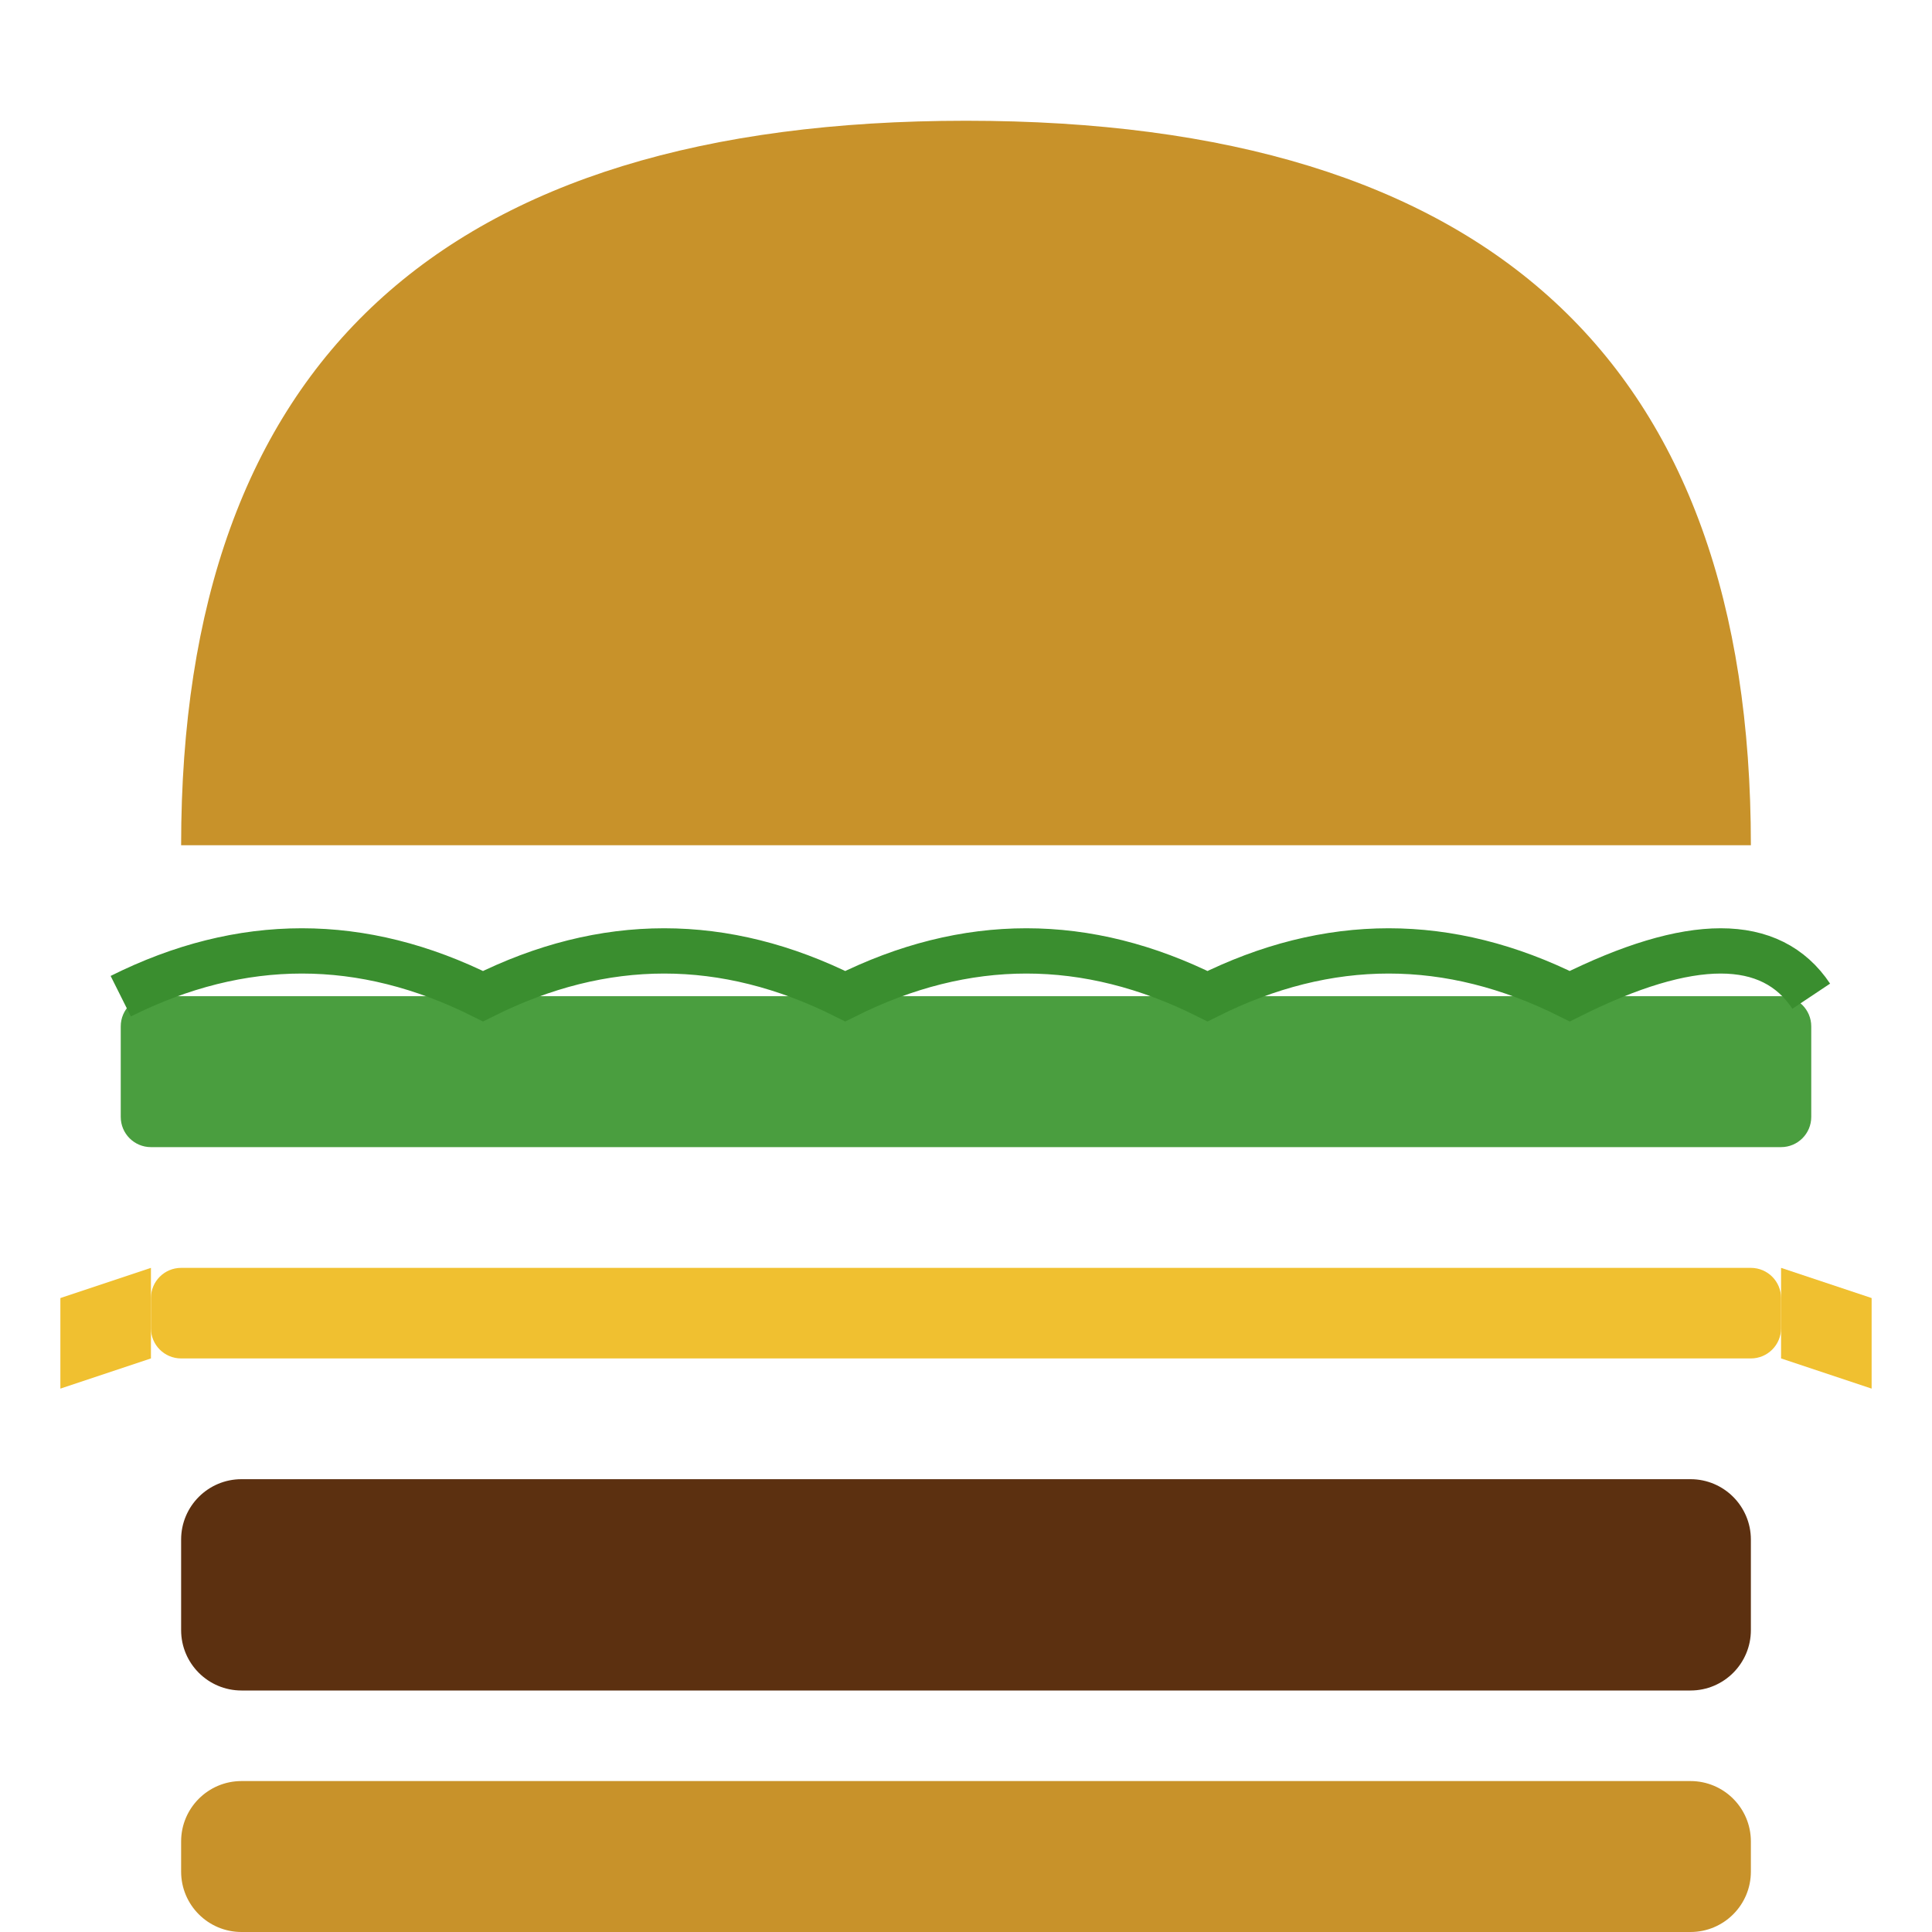
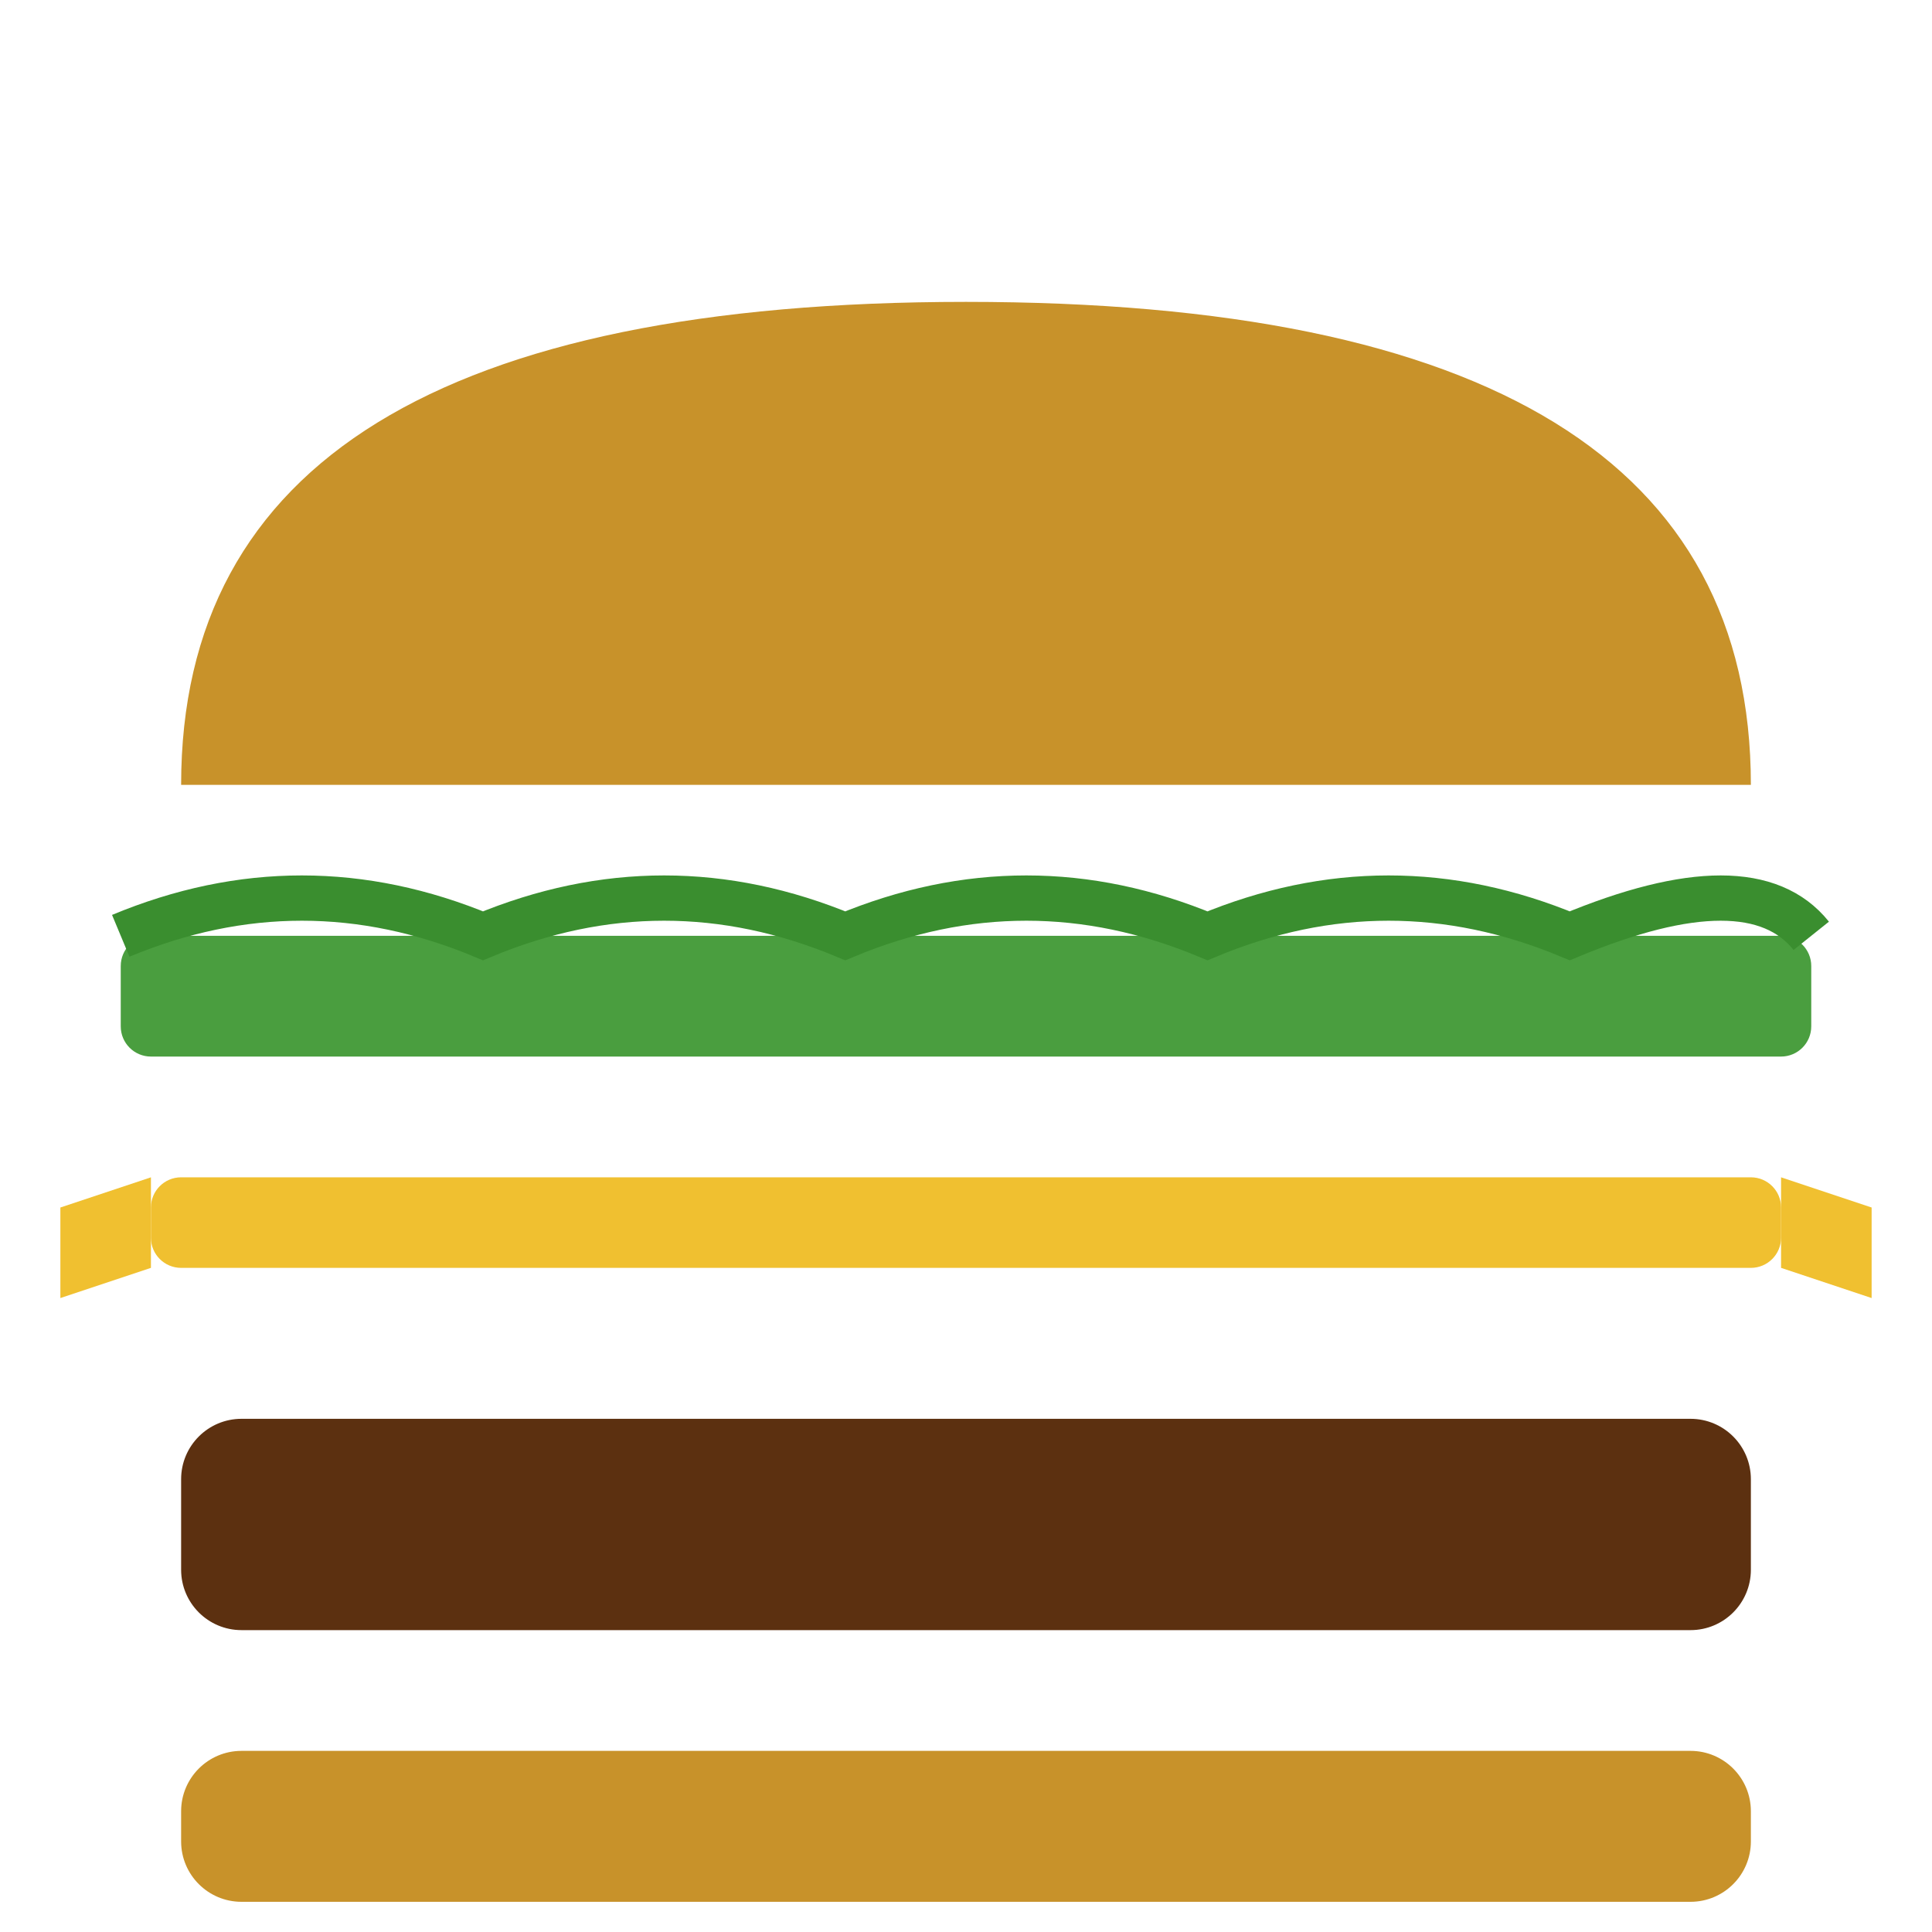
<svg xmlns="http://www.w3.org/2000/svg" viewBox="0 0 64 64" width="32" height="32">
-   <path d="M 6,28            Q 6,4 32,4            Q 58,4 58,28            Z" fill="#c8922a" />
-   <rect x="4" y="33" width="56" height="5" rx="1" fill="#4a9e3f" />
-   <path d="M4,33 Q10,30 16,33 Q22,30 28,33 Q34,30 40,33 Q46,30 52,33 Q58,30 60,33" fill="none" stroke="#3a8e2f" stroke-width="1.5" />
-   <rect x="5" y="42" width="54" height="3" rx="1" fill="#f0c030" />
-   <polygon points="5,42 5,45 2,46 2,43" fill="#f0c030" />
-   <polygon points="59,42 59,45 62,46 62,43" fill="#f0c030" />
-   <rect x="6" y="49" width="52" height="7" rx="2" fill="#5c3010" />
-   <rect x="6" y="59" width="52" height="5" rx="2" fill="#c8922a" />
+   <path d="M 6,26            Q 6,10 32,10            Q 58,10 58,26            Z" fill="#c8922a" />
+   <rect x="4" y="31" width="56" height="4" rx="1" fill="#4a9e3f" />
+   <path d="M4,31 Q10,28.5 16,31 Q22,28.5 28,31 Q34,28.5 40,31 Q46,28.5 52,31 Q58,28.5 60,31" fill="none" stroke="#3a8e2f" stroke-width="1.5" />
+   <rect x="5" y="39" width="54" height="3" rx="1" fill="#f0c030" />
+   <polygon points="5,39 5,42 2,43 2,40" fill="#f0c030" />
+   <polygon points="59,39 59,42 62,43 62,40" fill="#f0c030" />
+   <rect x="6" y="47" width="52" height="7" rx="2" fill="#5c3010" />
+   <rect x="6" y="58" width="52" height="5" rx="2" fill="#c8922a" />
</svg>
